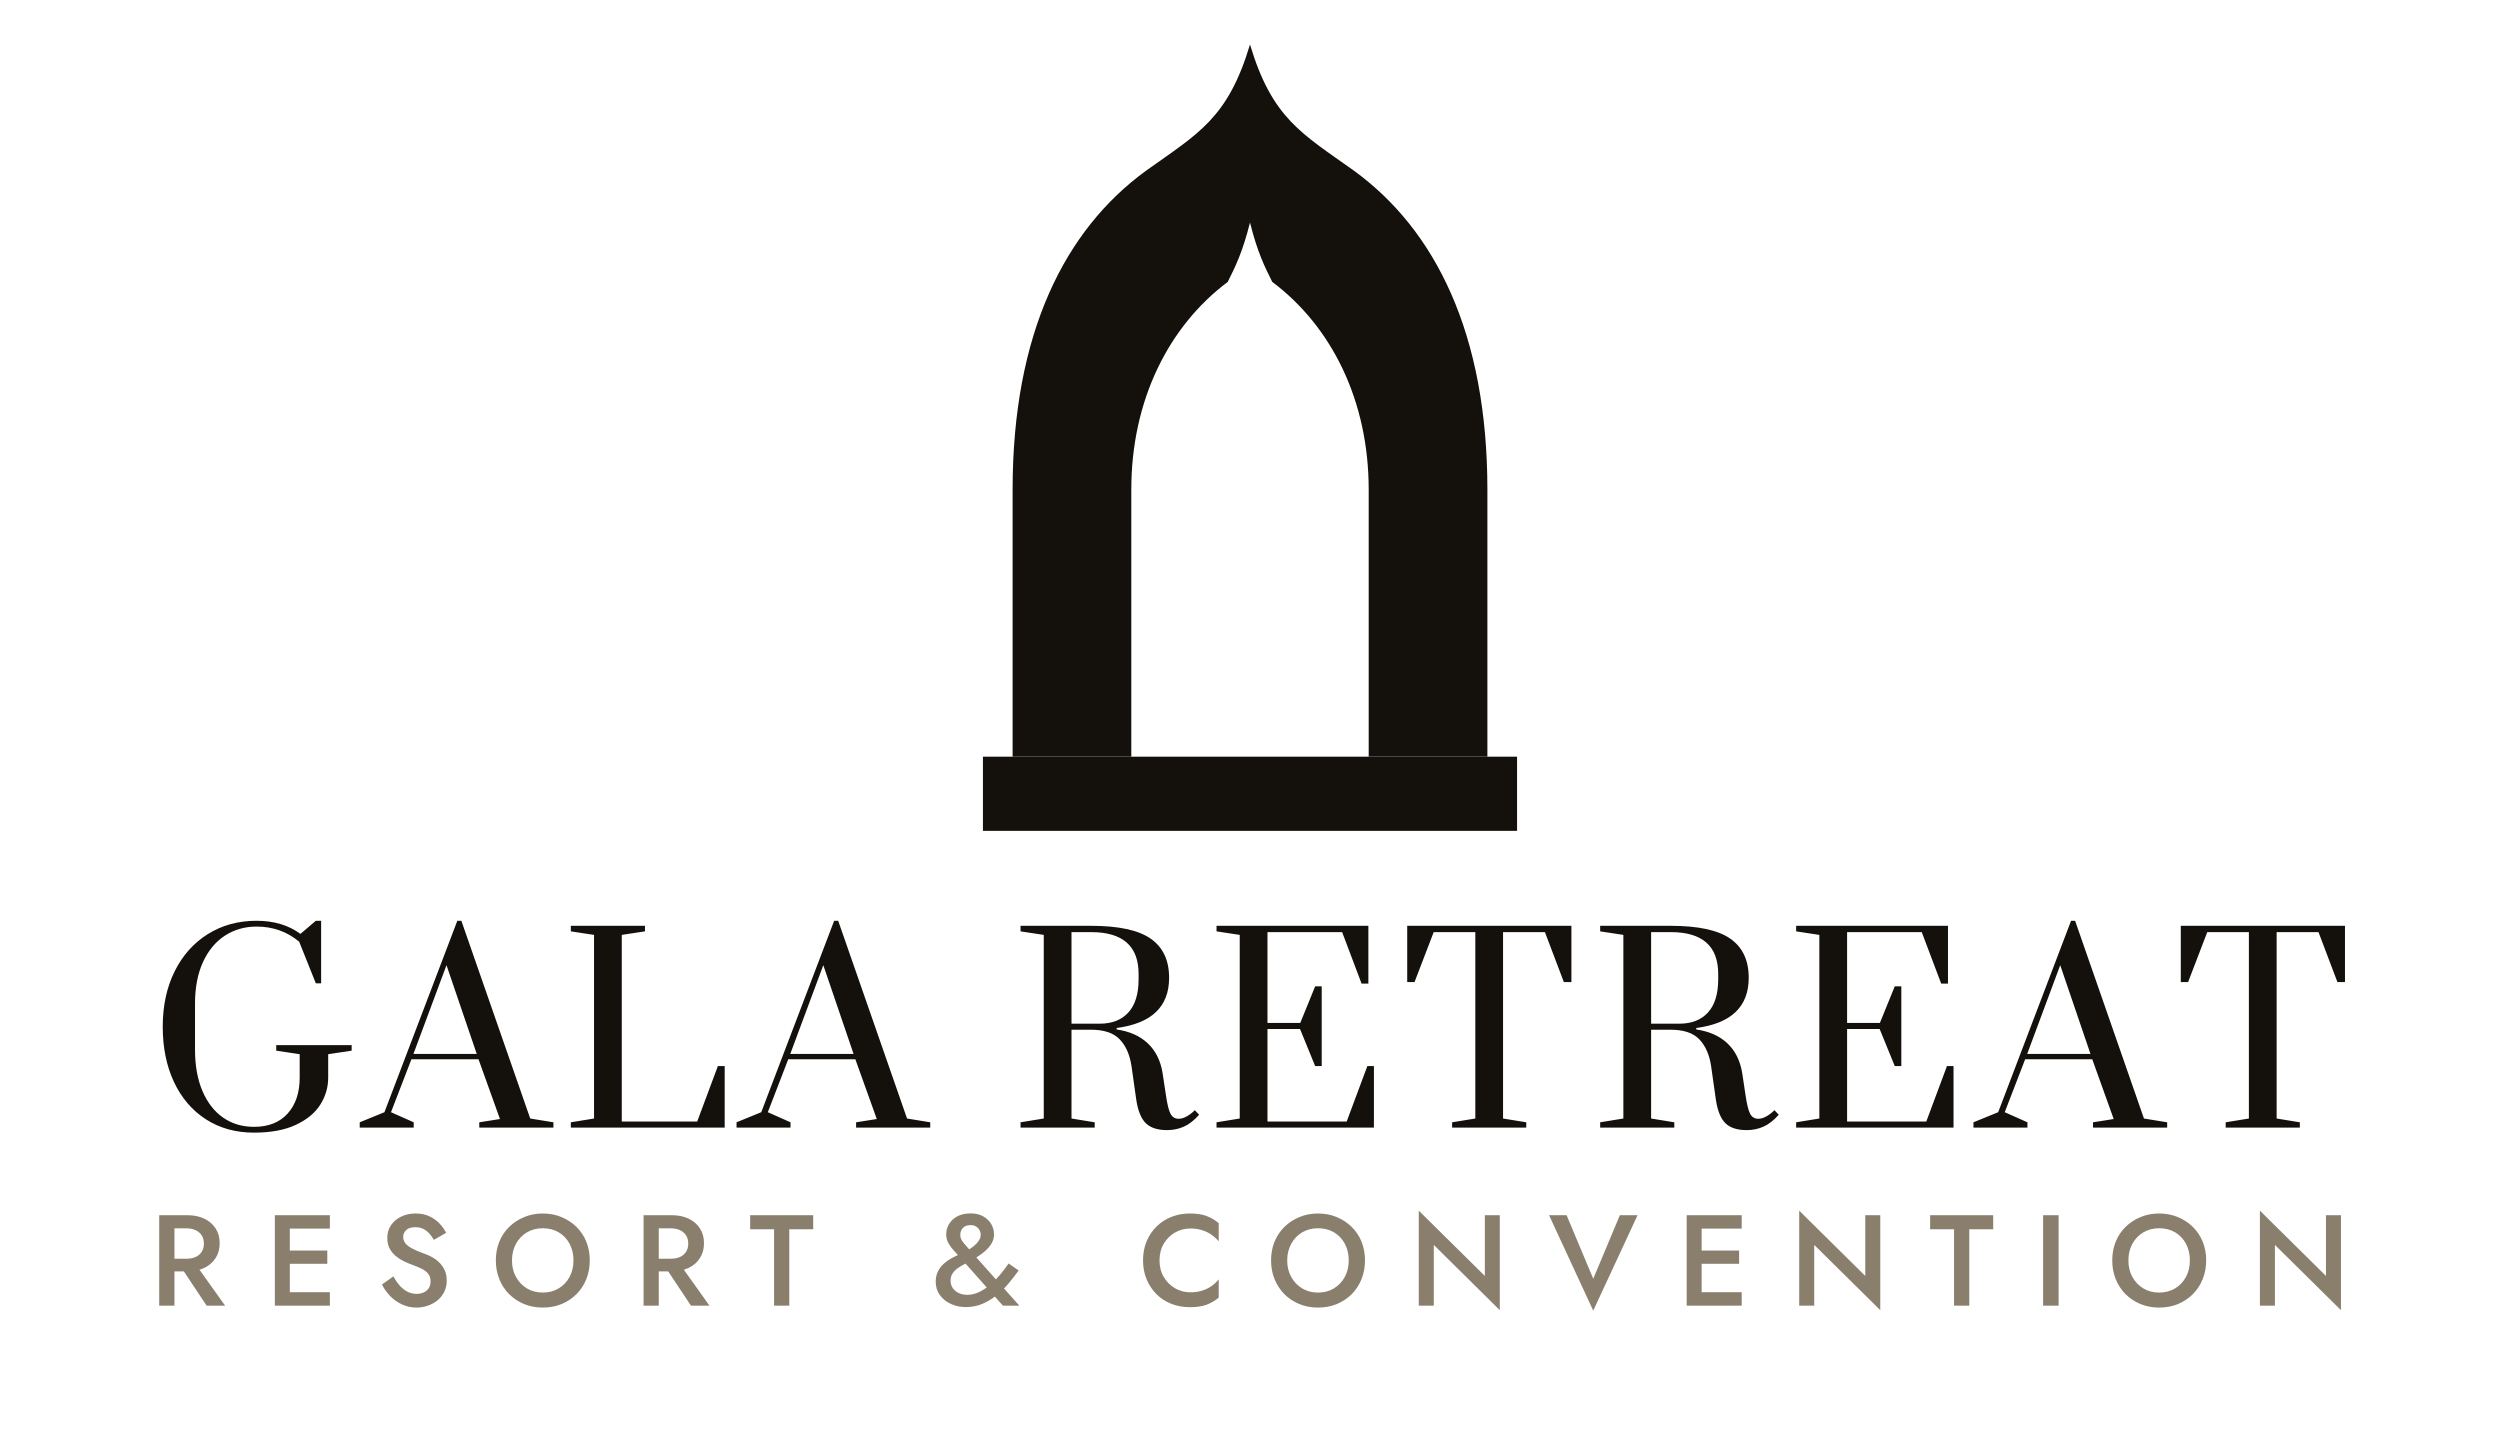
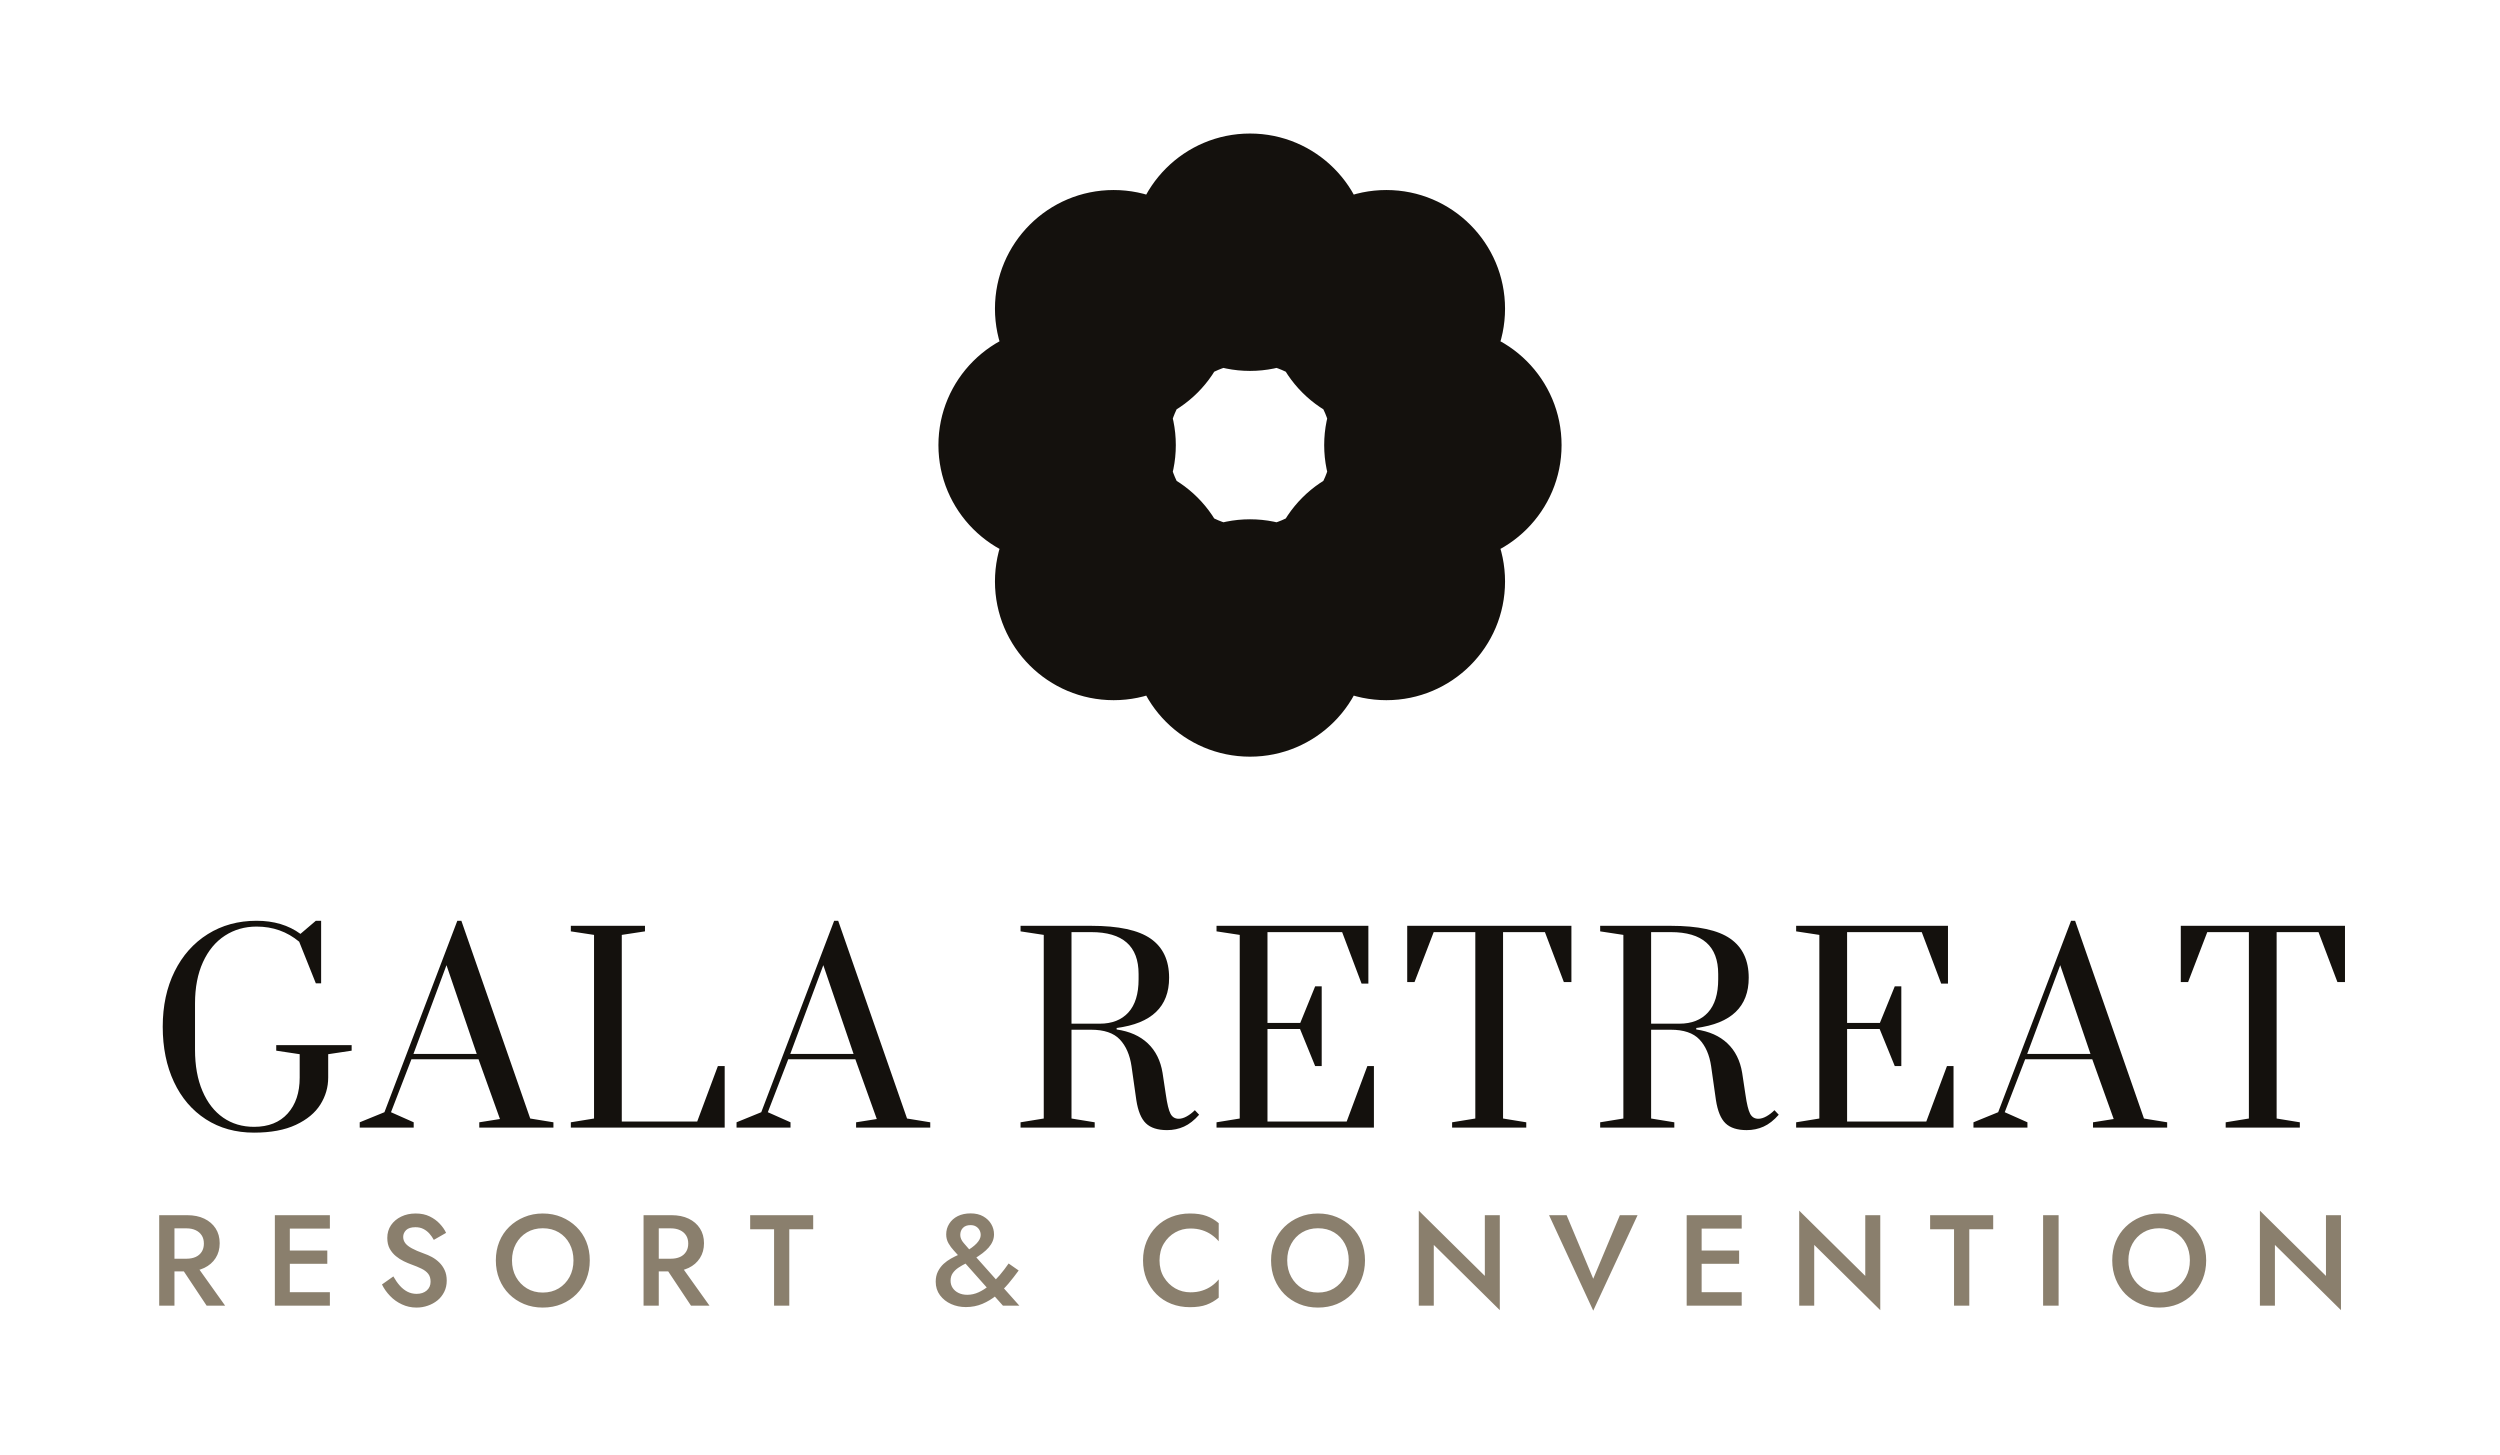
<svg xmlns="http://www.w3.org/2000/svg" viewBox="0 0 337 196" width="337" height="196" role="img" aria-label="Gala Retreat, Resort and Convention">
  <g transform="translate(108.5 0)">
-     <g transform="translate(0 8)" fill="#14110D">
-       <path fill-rule="evenodd" d="M28 94 L28 58 C28 37 35 23 46 15 C53 10 57 8 60 -2 C63 8 67 10 74 15 C85 23 92 37 92 58 L92 94 Z M44 94 L44 58 C44 46 49 36 57 30 C58 28 59 26 60 22 C61 26 62 28 63 30 C71 36 76 46 76 58 L76 94 Z" />
-       <path d="M24 94 L96 94 L96 104 L24 104 Z" />
-     </g>
+     <path fill="#14110D" d="M44.00 34 a16 16 0 1 0 32.00 0 a16 16 0 1 0 -32.00 0 Z M62.38 41.615 a16 16 0 1 0 32.00 0 a16 16 0 1 0 -32.00 0 Z M70.00 60 a16 16 0 1 0 32.00 0 a16 16 0 1 0 -32.00 0 Z M62.38 78.385 a16 16 0 1 0 32.00 0 a16 16 0 1 0 -32.00 0 Z M44.00 86 a16 16 0 1 0 32.00 0 a16 16 0 1 0 -32.00 0 Z M25.62 78.385 a16 16 0 1 0 32.00 0 a16 16 0 1 0 -32.00 0 Z M18.00 60 a16 16 0 1 0 32.00 0 a16 16 0 1 0 -32.00 0 Z M25.62 41.615 a16 16 0 1 0 32.00 0 a16 16 0 1 0 -32.00 0 Z M34.00 60 a26 26 0 1 0 52.00 0 a26 26 0 1 0 -52.00 0 Z M49.00 60 a11 11 0 1 1 22.00 0 a11 11 0 1 1 -22.00 0 Z" />
  </g>
  <path transform="translate(20.1 152) scale(0.34)" d="M41.60 2Q30.70 2 22.50-3.30Q14.30-8.60 9.85-18.10Q5.40-27.60 5.40-40Q5.40-52.40 10.10-61.90Q14.80-71.40 23.25-76.70Q31.70-82 42.60-82Q52.90-82 60-76.80L66.10-82L68.20-82L68.20-57.20L66.10-57.20L59.50-73.70Q52.30-79.70 42.60-79.70Q35.60-79.70 30.05-76.10Q24.50-72.50 21.35-65.60Q18.20-58.70 18.20-49.20L18.20-30.90Q18.20-21.40 21.15-14.50Q24.10-7.60 29.35-3.95Q34.60-0.30 41.60-0.30Q50.20-0.30 54.95-5.60Q59.70-10.90 59.70-19.80L59.70-29.10L50.40-30.50L50.40-32.70L80.30-32.70L80.30-30.50L71-29.10L71-19.80Q71-14.10 67.90-9.15Q64.80-4.20 58.20-1.10Q51.60 2 41.60 2M104.90 0L83.50 0L83.50-2.10L93.30-6.10L122.20-82L123.80-82L151.10-3.60L160.30-2.10L160.30 0L130.90 0L130.90-2.10L139.10-3.40L130.60-27.10L104-27.10L95.90-6.10L104.90-2.10L104.90 0M117.90-64.40L104.80-29.20L129.90-29.20L117.90-64.40M228.20 0L167.20 0L167.20-2.10L176.40-3.60L176.40-76.40L167.20-77.80L167.20-80L196.60-80L196.60-77.80L187.40-76.40L187.40-2.40L217.30-2.40L225.50-24.40L228.20-24.40L228.20 0M254.30 0L232.90 0L232.90-2.10L242.70-6.10L271.60-82L273.20-82L300.50-3.60L309.70-2.10L309.70 0L280.30 0L280.30-2.10L288.50-3.40L280-27.10L253.40-27.10L245.30-6.10L254.30-2.10L254.30 0M267.30-64.40L254.20-29.20L279.30-29.20L267.30-64.40M403.60 1Q398 1 395.20-1.70Q392.40-4.40 391.40-10.90L389.50-24.30Q388.50-31.10 384.85-34.95Q381.20-38.80 373.50-38.80L365.70-38.80L365.70-3.60L374.90-2.10L374.90 0L345.50 0L345.50-2.10L354.70-3.60L354.70-76.40L345.50-77.80L345.50-80L373.50-80Q389.80-80 397.10-74.90Q404.40-69.80 404.40-59.40Q404.40-42.20 383.60-39.50L383.60-38.90Q391.30-37.80 395.95-33.40Q400.60-29 401.80-21.70L403.10-13.10Q403.90-7.50 404.95-5.50Q406-3.50 408.20-3.50Q409.70-3.50 411.40-4.45Q413.10-5.40 414.60-6.90L416.30-5.10Q413.40-1.80 410.30-0.40Q407.20 1 403.60 1M365.70-41.20L376.90-41.20Q384.20-41.20 388.25-45.65Q392.30-50.10 392.30-58.80L392.30-60.90Q392.30-77.50 373.50-77.50L365.70-77.50L365.70-41.20M485.60 0L423.20 0L423.20-2.10L432.40-3.60L432.40-76.40L423.20-77.80L423.20-80L483.40-80L483.40-57.10L480.70-57.10L473-77.50L443.40-77.50L443.40-41.50L456.40-41.50L462.30-56L464.90-56L464.90-24.40L462.30-24.40L456.30-39.10L443.40-39.10L443.40-2.40L474.80-2.40L483-24.40L485.60-24.40L485.60 0M546 0L516.60 0L516.60-2.10L525.80-3.60L525.80-77.50L509.30-77.50L501.70-57.70L498.80-57.70L498.80-80L563.90-80L563.90-57.70L560.90-57.70L553.40-77.50L536.80-77.50L536.80-3.60L546-2.10L546 0M633.40 1Q627.80 1 625-1.70Q622.20-4.40 621.20-10.90L619.30-24.30Q618.30-31.10 614.65-34.95Q611-38.80 603.30-38.80L595.50-38.80L595.50-3.60L604.70-2.10L604.70 0L575.30 0L575.30-2.10L584.50-3.60L584.50-76.40L575.30-77.80L575.30-80L603.30-80Q619.60-80 626.90-74.90Q634.20-69.80 634.20-59.40Q634.20-42.20 613.40-39.50L613.40-38.90Q621.10-37.80 625.75-33.40Q630.40-29 631.60-21.70L632.90-13.10Q633.70-7.50 634.75-5.50Q635.80-3.50 638-3.50Q639.50-3.50 641.20-4.45Q642.90-5.40 644.40-6.90L646.10-5.10Q643.20-1.80 640.10-0.40Q637 1 633.40 1M595.50-41.20L606.70-41.20Q614-41.20 618.05-45.65Q622.10-50.10 622.10-58.80L622.10-60.90Q622.10-77.50 603.30-77.50L595.50-77.50L595.50-41.20M715.40 0L653 0L653-2.10L662.20-3.60L662.20-76.40L653-77.80L653-80L713.20-80L713.20-57.10L710.50-57.10L702.80-77.50L673.20-77.50L673.20-41.50L686.20-41.50L692.10-56L694.70-56L694.70-24.40L692.10-24.40L686.10-39.10L673.20-39.10L673.20-2.40L704.60-2.40L712.80-24.40L715.40-24.40L715.40 0M744.70 0L723.30 0L723.30-2.10L733.10-6.10L762-82L763.60-82L790.90-3.60L800.10-2.10L800.10 0L770.70 0L770.70-2.10L778.90-3.40L770.40-27.10L743.80-27.10L735.70-6.10L744.70-2.10L744.70 0M757.70-64.40L744.60-29.20L769.70-29.20L757.70-64.40M852.70 0L823.30 0L823.30-2.10L832.50-3.60L832.50-77.50L816-77.50L808.40-57.70L805.50-57.70L805.50-80L870.60-80L870.60-57.70L867.60-57.70L860.10-77.50L843.50-77.50L843.50-3.60L852.70-2.10" fill="#14110D" />
  <path transform="translate(20.1 176) scale(0.67)" d="M9.10-8.68L5.80-8.68L11.57 0L15.29 0L9.10-8.68M5.10-18.20L2.03-18.20L2.03 0L5.10 0L5.10-18.20M3.85-18.20L3.85-15.55L7.51-15.55Q8.58-15.55 9.36-15.18Q10.14-14.82 10.58-14.14Q11.02-13.47 11.02-12.48Q11.02-11.52 10.58-10.83Q10.14-10.14 9.36-9.79Q8.58-9.44 7.51-9.44L3.85-9.44L3.85-6.89L7.64-6.89Q9.65-6.89 11.10-7.59Q12.56-8.29 13.38-9.57Q14.20-10.84 14.20-12.56Q14.20-14.27 13.38-15.54Q12.56-16.80 11.10-17.50Q9.65-18.20 7.64-18.20L3.85-18.20M27.20-2.70L27.20 0L36.37 0L36.37-2.70L27.20-2.70M27.20-18.20L27.20-15.50L36.37-15.50L36.37-18.20L27.20-18.20M27.20-11.08L27.20-8.42L35.85-8.42L35.85-11.08L27.20-11.08M28.31-18.20L25.30-18.20L25.30 0L28.31 0L28.31-18.20M49.14-5.88L46.85-4.26Q47.45-3.02 48.48-1.95Q49.50-0.88 50.87-0.25Q52.23 0.39 53.82 0.39Q54.99 0.39 56.07 0.01Q57.15-0.36 58.01-1.05Q58.86-1.74 59.37-2.76Q59.88-3.77 59.88-5.04Q59.88-6.24 59.46-7.14Q59.05-8.03 58.38-8.68Q57.72-9.33 56.90-9.78Q56.08-10.22 55.25-10.50Q53.79-11.02 52.88-11.52Q51.97-12.01 51.54-12.57Q51.12-13.13 51.12-13.83Q51.12-14.61 51.71-15.20Q52.31-15.78 53.59-15.78Q54.50-15.78 55.18-15.43Q55.87-15.08 56.39-14.50Q56.91-13.91 57.28-13.23L59.75-14.64Q59.31-15.60 58.47-16.48Q57.64-17.37 56.45-17.95Q55.25-18.54 53.64-18.54Q52-18.54 50.71-17.91Q49.43-17.29 48.67-16.19Q47.92-15.08 47.92-13.62Q47.92-12.35 48.41-11.45Q48.91-10.56 49.66-9.95Q50.41-9.33 51.25-8.93Q52.08-8.53 52.75-8.29Q53.90-7.88 54.78-7.45Q55.67-7.02 56.15-6.41Q56.63-5.80 56.63-4.81Q56.63-3.72 55.85-3.04Q55.07-2.37 53.82-2.37Q52.81-2.37 51.96-2.81Q51.12-3.25 50.43-4.03Q49.74-4.81 49.14-5.88M73.01-9.10Q73.01-10.97 73.81-12.44Q74.62-13.91 76.01-14.74Q77.40-15.57 79.20-15.57Q81.04-15.57 82.43-14.74Q83.82-13.91 84.60-12.44Q85.38-10.97 85.38-9.10Q85.38-7.23 84.59-5.77Q83.80-4.32 82.41-3.47Q81.02-2.63 79.20-2.63Q77.40-2.63 76.01-3.47Q74.62-4.32 73.81-5.77Q73.01-7.23 73.01-9.10M69.76-9.10Q69.76-7.07 70.46-5.33Q71.16-3.59 72.44-2.31Q73.71-1.04 75.44-0.32Q77.17 0.39 79.20 0.39Q81.28 0.39 82.99-0.32Q84.71-1.04 85.98-2.31Q87.26-3.59 87.96-5.33Q88.66-7.07 88.66-9.10Q88.66-11.15 87.96-12.87Q87.26-14.59 85.97-15.85Q84.68-17.11 82.97-17.82Q81.25-18.54 79.20-18.54Q77.19-18.54 75.47-17.82Q73.74-17.11 72.45-15.85Q71.16-14.59 70.46-12.87Q69.76-11.15 69.76-9.10M106.55-8.68L103.25-8.68L109.02 0L112.74 0L106.55-8.68M102.54-18.20L99.48-18.20L99.48 0L102.54 0L102.54-18.20M101.30-18.20L101.30-15.55L104.96-15.55Q106.03-15.55 106.81-15.18Q107.59-14.82 108.03-14.14Q108.47-13.47 108.47-12.48Q108.47-11.52 108.03-10.83Q107.59-10.14 106.81-9.79Q106.03-9.44 104.96-9.44L101.30-9.44L101.30-6.89L105.09-6.89Q107.09-6.89 108.55-7.59Q110.01-8.29 110.82-9.57Q111.64-10.84 111.64-12.56Q111.64-14.27 110.82-15.54Q110.01-16.80 108.55-17.50Q107.09-18.20 105.09-18.20L101.30-18.20M120.93-18.20L120.93-15.37L125.74-15.37L125.74 0L128.80 0L128.80-15.37L133.61-15.37L133.61-18.20L120.93-18.20M163.02-9.85L171.78 0L175.08 0L165.46-10.79Q164.58-11.80 163.89-12.60Q163.20-13.39 163.20-14.22Q163.20-15.08 163.73-15.64Q164.27-16.20 165.26-16.20Q165.91-16.20 166.36-15.93Q166.82-15.65 167.06-15.21Q167.31-14.77 167.31-14.20Q167.31-13.39 166.49-12.52Q165.67-11.65 164.22-10.87Q163.70-10.61 162.93-10.27Q162.16-9.93 161.34-9.48Q160.52-9.02 159.83-8.39Q159.15-7.75 158.70-6.86Q158.26-5.98 158.26-4.81Q158.26-3.25 159.12-2.09Q159.98-0.94 161.36-0.32Q162.73 0.29 164.32 0.29Q166.11 0.29 167.65-0.36Q169.18-1.01 170.48-2.07Q171.78-3.12 172.89-4.43Q173.99-5.75 174.95-7.07L172.93-8.48Q172.07-7.23 171.11-6.10Q170.14-4.97 169.09-4.10Q168.04-3.22 166.92-2.70Q165.80-2.18 164.61-2.18Q163.62-2.18 162.86-2.55Q162.11-2.91 161.68-3.55Q161.25-4.19 161.25-5.02Q161.25-5.93 161.71-6.57Q162.16-7.20 162.88-7.67Q163.59-8.14 164.40-8.53Q165.20-8.92 165.91-9.36Q166.89-9.96 167.65-10.53Q168.40-11.10 168.92-11.70Q169.44-12.30 169.71-12.95Q169.99-13.60 169.99-14.35Q169.99-15.44 169.44-16.39Q168.90-17.34 167.84-17.95Q166.79-18.56 165.28-18.56Q163.80-18.56 162.69-18.01Q161.59-17.45 160.98-16.48Q160.37-15.52 160.37-14.33Q160.37-13.36 160.82-12.56Q161.28-11.75 161.90-11.09Q162.53-10.43 163.02-9.85M203.29-9.10Q203.29-11.05 204.16-12.49Q205.04-13.94 206.44-14.73Q207.84-15.52 209.51-15.52Q210.81-15.52 211.86-15.18Q212.91-14.85 213.75-14.26Q214.58-13.68 215.20-12.95L215.20-16.59Q214.08-17.55 212.74-18.04Q211.41-18.54 209.40-18.54Q207.40-18.54 205.67-17.85Q203.94-17.16 202.67-15.90Q201.40-14.64 200.68-12.91Q199.97-11.18 199.97-9.10Q199.97-7.05 200.68-5.32Q201.40-3.59 202.67-2.31Q203.94-1.04 205.67-0.36Q207.40 0.31 209.40 0.31Q211.41 0.31 212.74-0.18Q214.08-0.68 215.20-1.61L215.20-5.28Q214.58-4.52 213.75-3.94Q212.91-3.35 211.86-3.02Q210.81-2.68 209.51-2.68Q207.84-2.68 206.44-3.48Q205.04-4.29 204.16-5.73Q203.29-7.18 203.29-9.10M228.98-9.10Q228.98-10.97 229.79-12.44Q230.59-13.91 231.98-14.74Q233.38-15.57 235.17-15.57Q237.02-15.57 238.41-14.74Q239.80-13.91 240.58-12.44Q241.36-10.97 241.36-9.10Q241.36-7.23 240.56-5.77Q239.77-4.32 238.38-3.47Q236.99-2.63 235.17-2.63Q233.38-2.63 231.98-3.47Q230.59-4.32 229.79-5.77Q228.98-7.23 228.98-9.10M225.73-9.10Q225.73-7.07 226.43-5.33Q227.14-3.59 228.41-2.31Q229.68-1.04 231.41-0.32Q233.14 0.39 235.17 0.39Q237.25 0.39 238.97-0.32Q240.68-1.04 241.96-2.31Q243.23-3.59 243.93-5.33Q244.63-7.07 244.63-9.10Q244.63-11.15 243.93-12.87Q243.23-14.59 241.94-15.85Q240.66-17.11 238.94-17.82Q237.22-18.54 235.17-18.54Q233.17-18.54 231.44-17.82Q229.71-17.11 228.42-15.85Q227.14-14.59 226.43-12.87Q225.73-11.15 225.73-9.10M271.75-18.20L268.74-18.20L268.74-5.98L255.45-19.11L255.45 0L258.47 0L258.47-12.22L271.75 0.91L271.75-18.20M295.91-18.20L290.55-5.41L285.19-18.20L281.66-18.20L290.55 1.01L299.47-18.20L295.91-18.20M311.25-2.70L311.25 0L320.42 0L320.42-2.70L311.25-2.70M311.25-18.20L311.25-15.50L320.42-15.50L320.42-18.20L311.25-18.20M311.25-11.08L311.25-8.42L319.90-8.42L319.90-11.08L311.25-11.08M312.36-18.20L309.35-18.20L309.35 0L312.36 0L312.36-18.20M348.30-18.20L345.28-18.20L345.28-5.98L331.99-19.11L331.99 0L335.01 0L335.01-12.22L348.30 0.91L348.30-18.20M358.33-18.20L358.33-15.37L363.14-15.37L363.14 0L366.21 0L366.21-15.37L371.02-15.37L371.02-18.20L358.33-18.20M384.18-18.20L381.06-18.20L381.06 0L384.18 0L384.18-18.20M398.22-9.10Q398.22-10.97 399.02-12.44Q399.83-13.91 401.22-14.74Q402.61-15.57 404.40-15.57Q406.25-15.57 407.64-14.74Q409.03-13.91 409.81-12.44Q410.59-10.97 410.59-9.10Q410.59-7.23 409.80-5.77Q409.01-4.32 407.62-3.47Q406.22-2.63 404.40-2.63Q402.61-2.63 401.22-3.47Q399.83-4.32 399.02-5.77Q398.22-7.23 398.22-9.10M394.97-9.10Q394.97-7.07 395.67-5.33Q396.37-3.59 397.64-2.31Q398.92-1.04 400.65-0.32Q402.38 0.39 404.40 0.39Q406.48 0.39 408.20-0.32Q409.92-1.04 411.19-2.31Q412.46-3.59 413.17-5.33Q413.87-7.07 413.87-9.10Q413.87-11.15 413.17-12.87Q412.46-14.59 411.18-15.85Q409.89-17.11 408.17-17.82Q406.46-18.54 404.40-18.54Q402.40-18.54 400.67-17.82Q398.94-17.11 397.66-15.85Q396.37-14.59 395.67-12.87Q394.97-11.15 394.97-9.10M440.99-18.20L437.97-18.20L437.97-5.98L424.68-19.11L424.68 0L427.70 0L427.70-12.22L440.99 0.91" fill="#8A7F6D" />
</svg>
